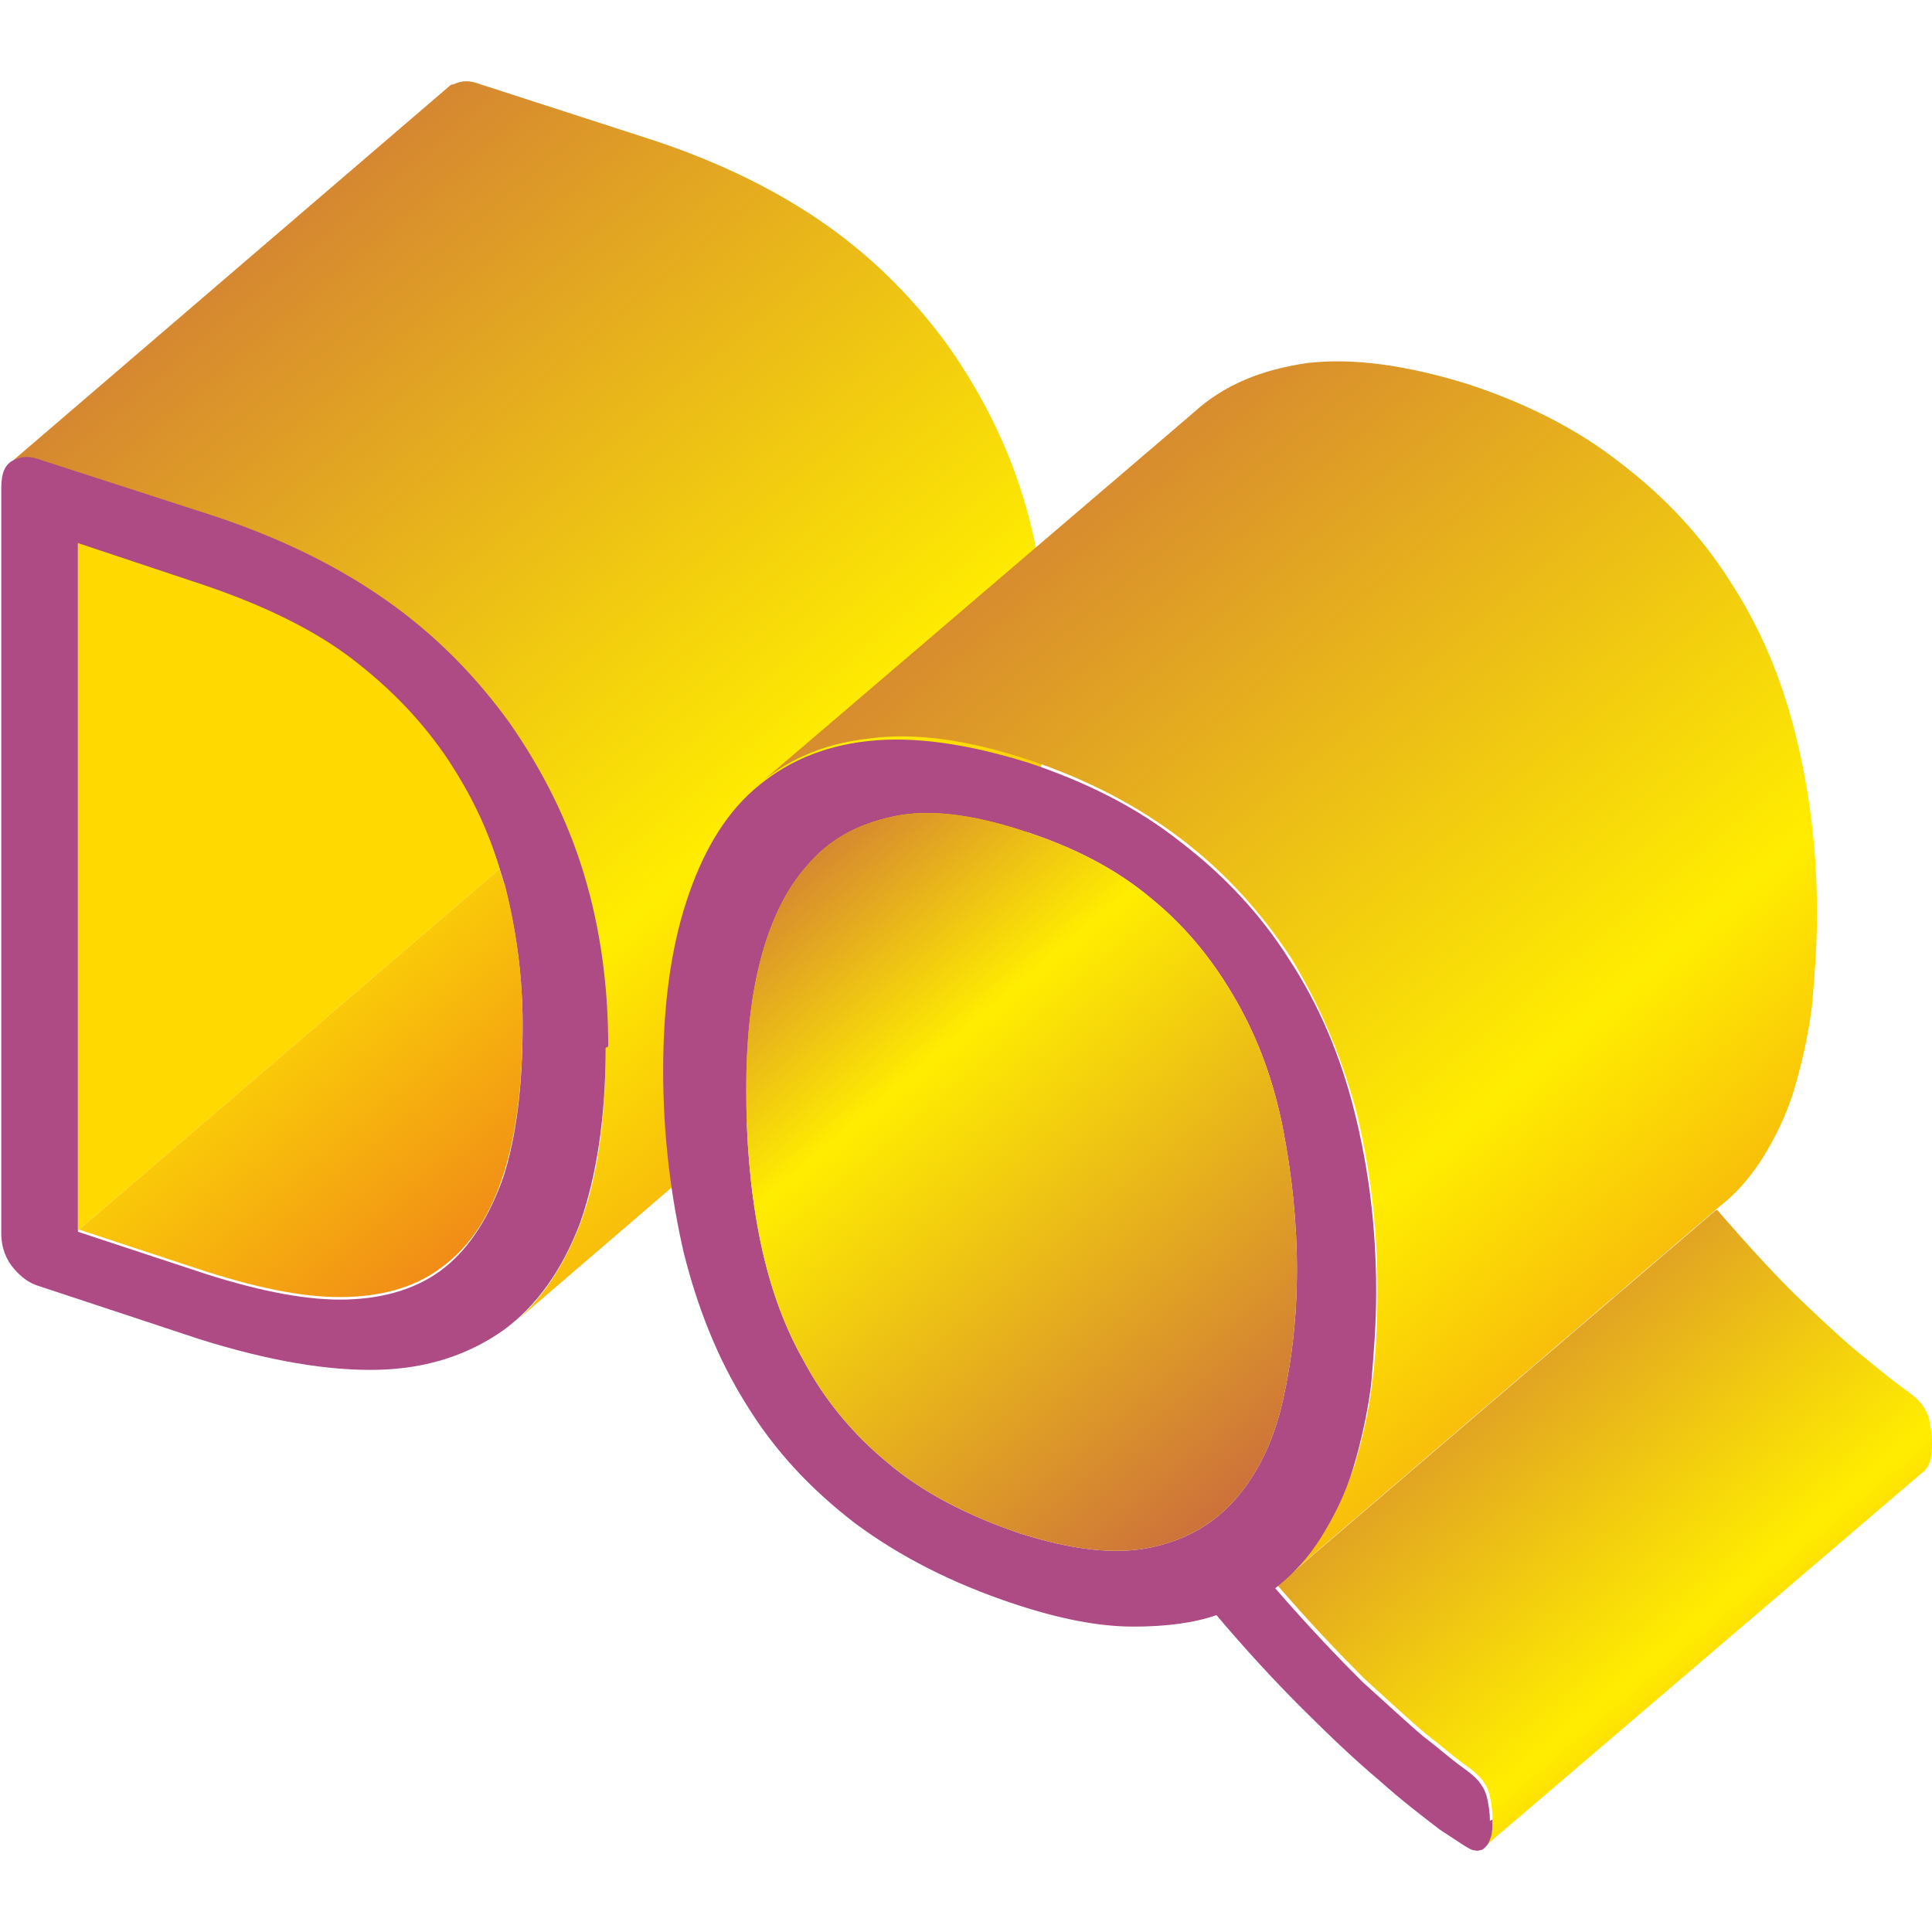
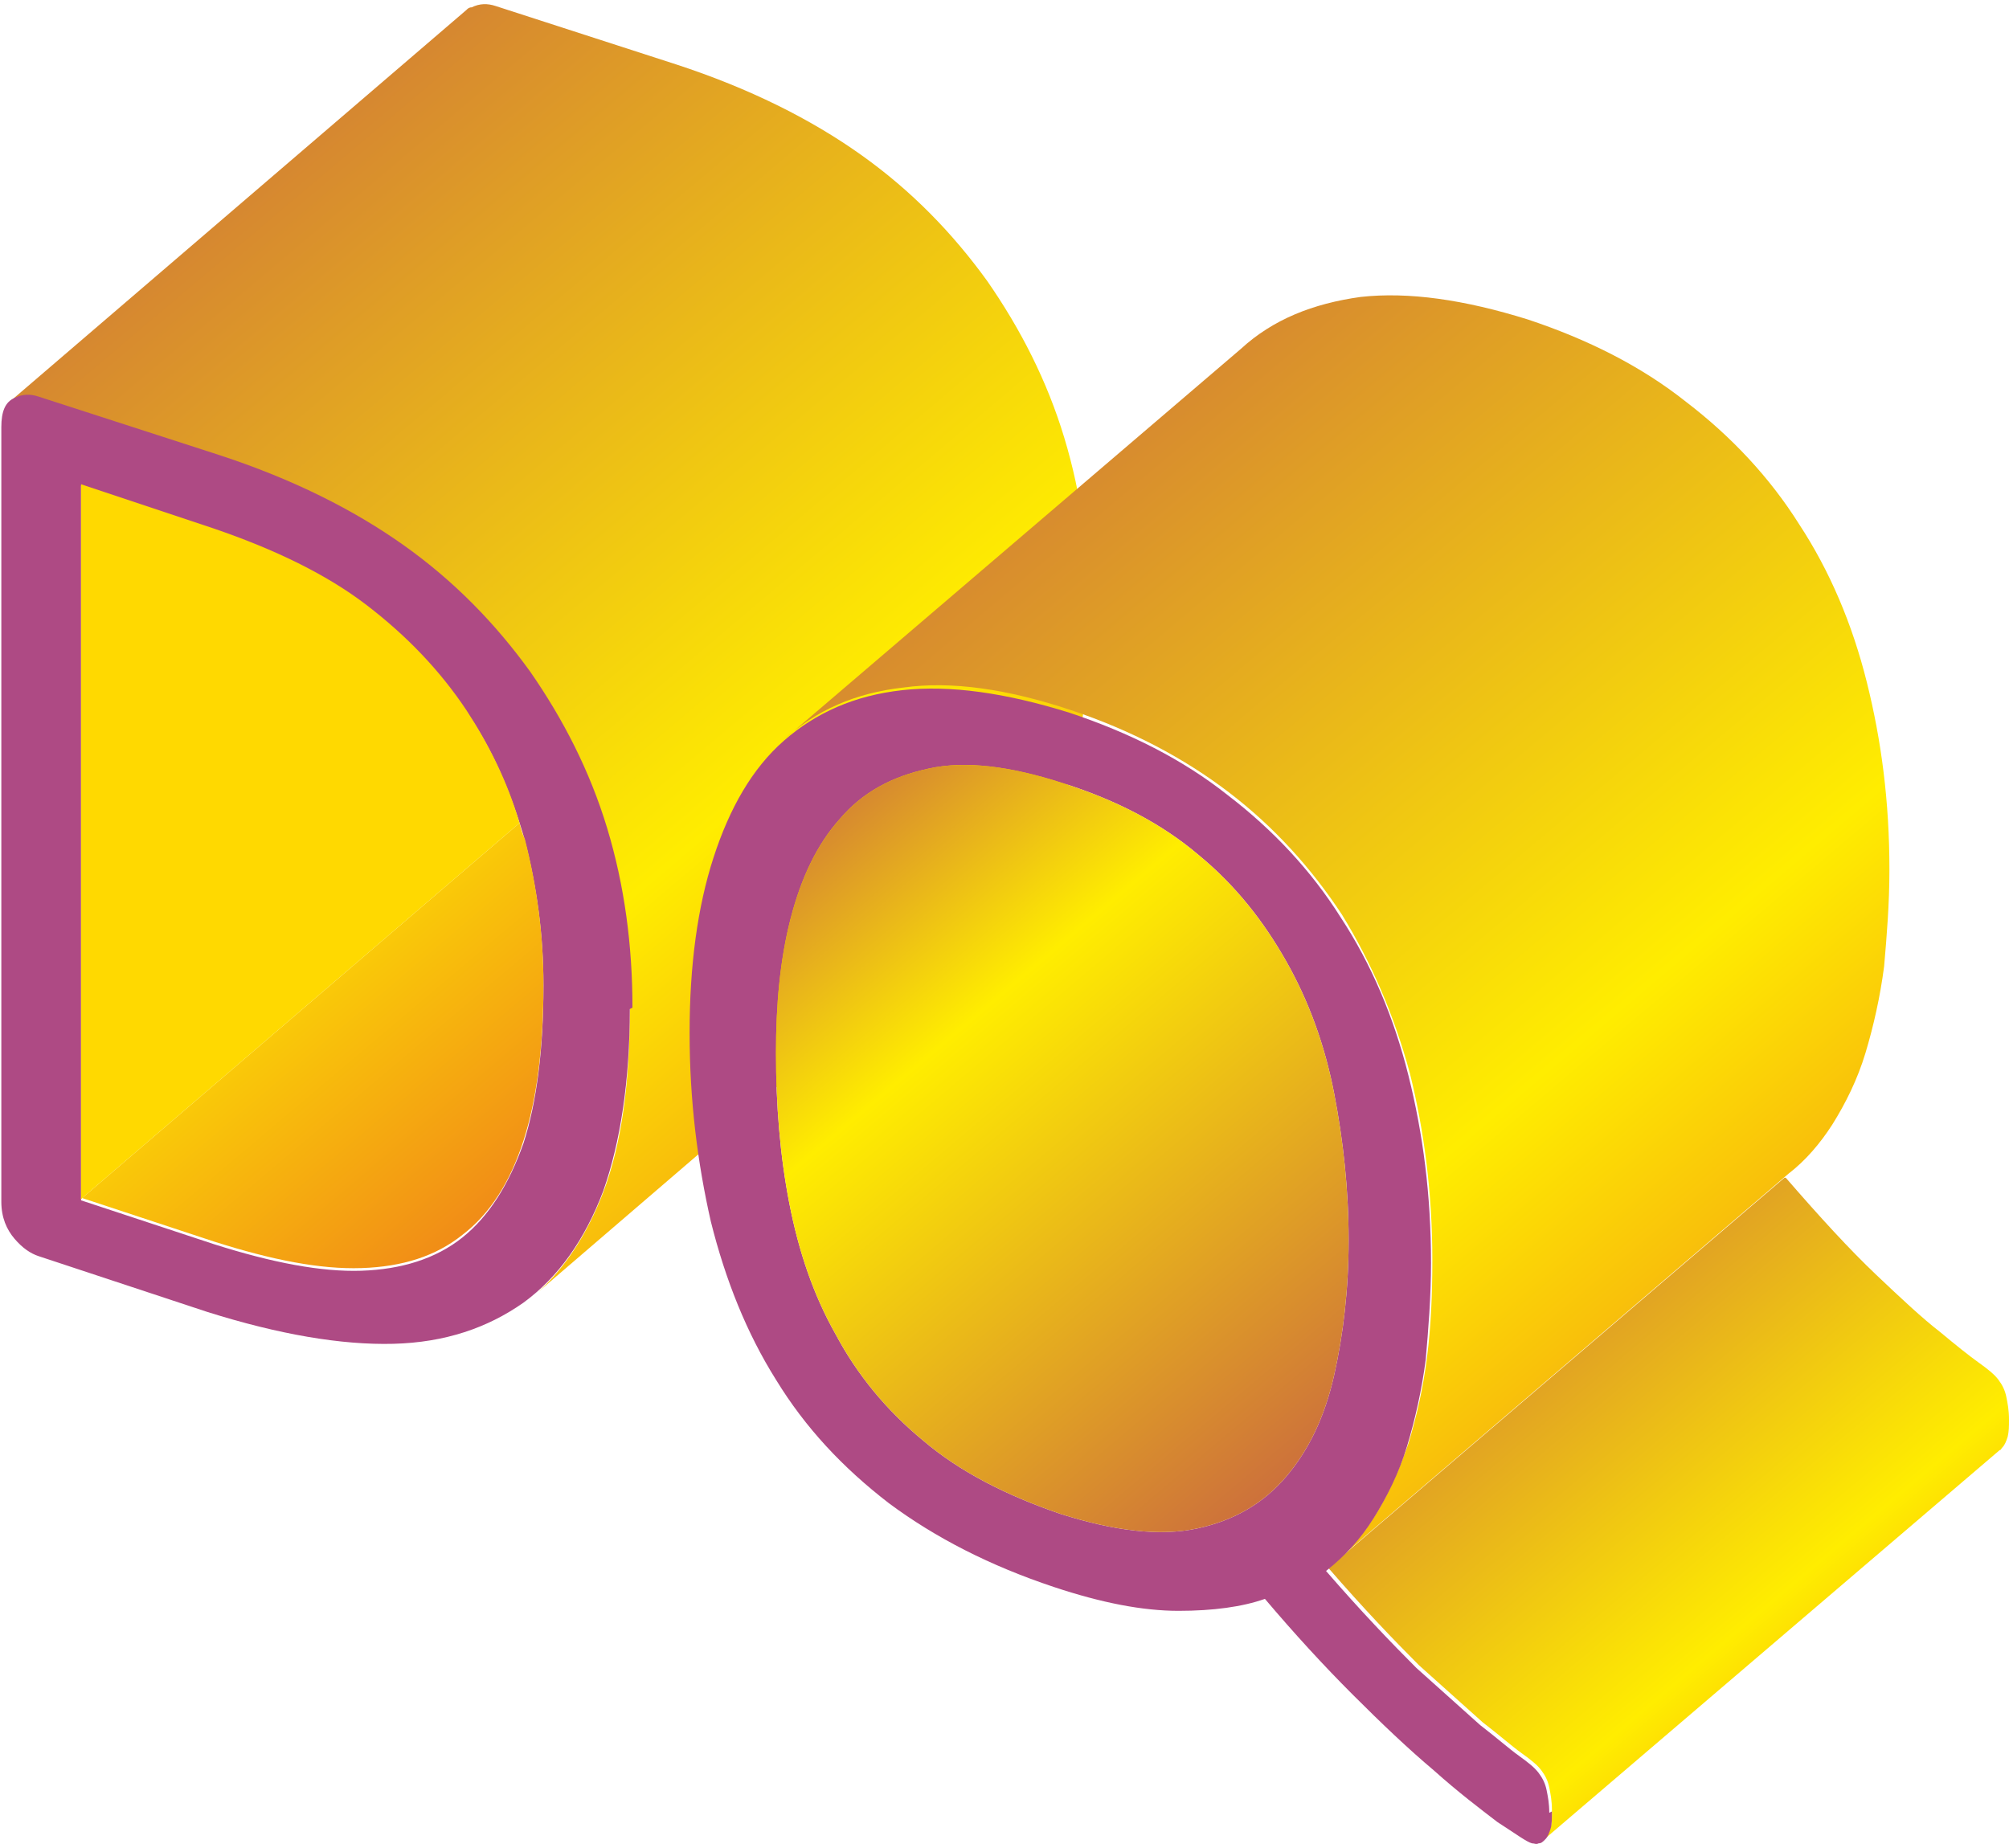
- <svg xmlns="http://www.w3.org/2000/svg" xmlns:xlink="http://www.w3.org/1999/xlink" xml:space="preserve" width="120px" height="120px" version="1.1" style="shape-rendering:geometricPrecision; text-rendering:geometricPrecision; image-rendering:optimizeQuality; fill-rule:evenodd; clip-rule:evenodd" viewBox="0 0 1512 1386">
+ <svg xmlns="http://www.w3.org/2000/svg" width="50" height="46" viewBox="0 0 1512 1386" shape-rendering="geometricPrecision" image-rendering="optimizeQuality" fill-rule="evenodd">
  <defs>
-     <style type="text/css">
-    
-     .fil6 {fill:#FFD900}
-     .fil2 {fill:#AE4A84;fill-rule:nonzero}
-     .fil3 {fill:url(#id0)}
-     .fil4 {fill:url(#id1)}
-     .fil1 {fill:url(#id2)}
-     .fil0 {fill:url(#id3)}
-     .fil5 {fill:url(#id4)}
-    
-   </style>
-     <linearGradient id="id0" gradientUnits="userSpaceOnUse" x1="1476.52" y1="1395.4" x2="1034.86" y2="872.762">
-       <stop offset="0" style="stop-color:#EF7F1A" />
-       <stop offset="0.349" style="stop-color:#FFED00" />
-       <stop offset="0.949" style="stop-color:#CC6F3C" />
-       <stop offset="1" style="stop-color:#CC6F3C" />
+     <linearGradient id="A" gradientUnits="userSpaceOnUse" x1="1476.52" y1="1395.4" x2="1034.86" y2="872.762">
+       <stop offset="0" stop-color="#ef7f1a" />
+       <stop offset=".349" stop-color="#ffed00" />
+       <stop offset=".949" stop-color="#cc6f3c" />
    </linearGradient>
-     <linearGradient id="id1" gradientUnits="userSpaceOnUse" x1="1023.98" y1="1127.45" x2="575.667" y2="596.929">
-       <stop offset="0" style="stop-color:#EF7F1A" />
-       <stop offset="0.059" style="stop-color:#CC6F3C" />
-       <stop offset="0.671" style="stop-color:#FFED00" />
-       <stop offset="1" style="stop-color:#CC6F3C" />
+     <linearGradient id="B" gradientUnits="userSpaceOnUse" x1="1023.98" y1="1127.45" x2="575.667" y2="596.929">
+       <stop offset="0" stop-color="#ef7f1a" />
+       <stop offset=".059" stop-color="#cc6f3c" />
+       <stop offset=".671" stop-color="#ffed00" />
+       <stop offset="1" stop-color="#cc6f3c" />
    </linearGradient>
-     <linearGradient id="id2" gradientUnits="userSpaceOnUse" xlink:href="#id0" x1="1398.9" y1="1160.31" x2="613.548" y2="230.976">
-   </linearGradient>
-     <linearGradient id="id3" gradientUnits="userSpaceOnUse" xlink:href="#id0" x1="805.595" y1="948.571" x2="21.024" y2="20.143">
-   </linearGradient>
-     <linearGradient id="id4" gradientUnits="userSpaceOnUse" x1="381.071" y1="958.69" x2="89.071" y2="613.119">
-       <stop offset="0" style="stop-color:#EF7F1A" />
-       <stop offset="0.831" style="stop-color:#FFED00" />
-       <stop offset="0.949" style="stop-color:#CC6F3C" />
-       <stop offset="1" style="stop-color:#CC6F3C" />
+     <linearGradient id="C" href="#A" x1="1398.9" y1="1160.31" x2="613.548" y2="230.976" />
+     <linearGradient id="D" href="#A" x1="805.595" y1="948.571" x2="21.024" y2="20.143" />
+     <linearGradient id="E" gradientUnits="userSpaceOnUse" x1="381.071" y1="958.69" x2="89.071" y2="613.119">
+       <stop offset="0" stop-color="#ef7f1a" />
+       <stop offset=".831" stop-color="#ffed00" />
+       <stop offset=".949" stop-color="#cc6f3c" />
    </linearGradient>
  </defs>
-   <g id="Layer_x0020_1">
-     <path class="fil0" d="M746 677l-341 293c21,-19 37,-44 49,-75 14,-37 20,-83 20,-137 0,-47 -6,-92 -19,-135 -13,-43 -32,-82 -58,-118 -26,-36 -57,-67 -95,-95 -38,-27 -84,-50 -139,-68l-136 -44c-6,-2 -12,-2 -18,1 -1,0 -2,1 -3,2l345 -296c1,-1 2,-2 4,-2 6,-3 12,-3 18,-1l136 44c55,18 101,41 139,68 38,27 69,59 95,95 25,36 45,75 58,118 13,43 19,88 19,135 0,54 -7,100 -20,137 -12,34 -30,60 -53,79z" />
-     <path class="fil1" d="M1005 1173c12,-10 22,-22 30,-35 10,-16 18,-34 25,-54 6,-20 11,-41 14,-65 3,-23 4,-48 4,-73 0,-50 -6,-97 -17,-141 -12,-44 -29,-83 -51,-119 -23,-35 -51,-66 -85,-92 -34,-26 -74,-47 -119,-62 -48,-16 -90,-22 -126,-17 -36,4 -66,17 -91,40l345 -295c24,-22 54,-34 90,-39 36,-4 78,2 126,17 45,15 85,35 119,62 34,26 63,57 85,92 23,35 40,75 51,119 11,44 17,90 17,141 0,26 -2,50 -4,73 -3,23 -8,45 -14,65 -6,20 -15,38 -25,54 -9,14 -20,27 -33,37l-341 292z" />
-     <path class="fil2" d="M409 739c0,-38 -5,-74 -14,-109 -10,-35 -24,-68 -44,-97 -20,-30 -45,-56 -75,-79 -30,-23 -69,-42 -116,-58l-99 -33 0 538 100 33c44,14 81,21 111,20 30,-1 56,-9 76,-25 20,-16 35,-40 46,-71 10,-31 15,-71 15,-118zm65 18c0,54 -7,100 -20,137 -14,37 -34,65 -60,84 -27,19 -59,30 -98,31 -39,1 -86,-7 -140,-24l-127 -42c-6,-2 -12,-6 -18,-13 -6,-7 -10,-16 -10,-28l0 -583c0,-12 3,-19 10,-22 6,-3 12,-3 18,-1l136 44c55,18 101,41 139,68 38,27 69,59 95,95 25,36 45,75 58,118 13,43 19,88 19,135z" />
-     <path class="fil3" d="M1343 884l-333 285c-3,3 -7,6 -10,9 26,30 49,54 68,73 20,18 36,33 48,43 13,10 22,18 29,23 7,5 12,9 15,13 3,4 5,8 6,13 1,5 2,10 2,17 0,5 0,10 -1,13 -1,3 -2,6 -4,8 -1,1 -1,1 -2,2l344 -294c1,0 1,-1 2,-2 2,-2 3,-5 4,-8 1,-4 1,-8 1,-13 0,-7 -1,-12 -2,-17 -1,-5 -3,-9 -6,-13 -3,-4 -8,-8 -15,-13 -7,-5 -17,-13 -29,-23 -13,-10 -29,-25 -48,-43 -20,-19 -42,-43 -68,-73z" />
-     <path class="fil2" d="M1015 931c0,-38 -4,-75 -11,-111 -7,-36 -19,-69 -36,-99 -17,-30 -38,-57 -66,-80 -27,-23 -61,-41 -102,-54 -40,-13 -74,-17 -101,-11 -28,6 -50,18 -67,38 -17,19 -29,44 -37,75 -8,31 -11,65 -11,101 0,39 3,77 10,113 7,36 18,69 35,99 16,30 38,57 66,80 27,23 62,41 103,55 41,13 75,17 103,11 28,-6 50,-19 67,-39 17,-20 29,-45 36,-76 7,-31 11,-65 11,-102zm153 430c0,5 0,10 -1,13 -1,3 -2,6 -4,8 -2,2 -3,3 -5,3 -2,1 -3,0 -5,0 -4,-1 -12,-7 -26,-16 -13,-10 -29,-22 -48,-39 -19,-16 -39,-35 -61,-57 -22,-22 -44,-46 -66,-72 -17,6 -39,9 -65,9 -27,0 -58,-6 -94,-18 -48,-16 -89,-37 -124,-63 -35,-27 -63,-57 -85,-93 -22,-35 -38,-75 -49,-119 -10,-44 -16,-91 -16,-142 0,-51 6,-95 18,-132 12,-37 29,-67 53,-88 24,-21 53,-34 89,-38 36,-4 78,2 126,17 45,15 85,35 119,62 34,26 63,57 85,92 23,35 40,75 51,119 11,44 17,90 17,141 0,26 -2,50 -4,73 -3,23 -8,45 -14,65 -6,20 -15,38 -25,54 -10,16 -22,29 -36,40 26,30 49,54 68,73 20,18 36,33 48,43 13,10 22,18 29,23 7,5 12,9 15,13 3,4 5,8 6,13 1,5 2,10 2,17z" />
-     <path class="fil4" d="M1015 931c0,-38 -4,-75 -11,-111 -7,-36 -19,-69 -36,-99 -17,-30 -38,-57 -66,-80 -27,-23 -61,-41 -102,-54 -40,-13 -74,-17 -101,-11 -28,6 -50,18 -67,38 -17,19 -29,44 -37,75 -8,31 -11,65 -11,101 0,39 3,77 10,113 7,36 18,69 35,99 16,30 38,57 66,80 27,23 62,41 103,55 41,13 75,17 103,11 28,-6 50,-19 67,-39 17,-20 29,-45 36,-76 7,-31 11,-65 11,-102z" />
-     <path class="fil5" d="M61 900l330 -283c1,4 2,8 4,12 9,35 14,72 14,109 0,48 -5,87 -15,118 -10,31 -25,55 -46,71 -20,16 -45,24 -76,25 -31,1 -67,-6 -111,-20l-100 -33z" />
-     <path class="fil6" d="M61 900l330 -283c-9,-31 -23,-59 -40,-85 -20,-30 -45,-56 -75,-79 -30,-23 -69,-42 -116,-58l-99 -33 0 538z" />
-   </g>
+   <path d="M746 677L405 970c21-19 37-44 49-75 14-37 20-83 20-137 0-47-6-92-19-135s-32-82-58-118-57-67-95-95c-38-27-84-50-139-68L27 298c-6-2-12-2-18 1-1 0-2 1-3 2L351 5c1-1 2-2 4-2 6-3 12-3 18-1l136 44c55 18 101 41 139 68s69 59 95 95c25 36 45 75 58 118s19 88 19 135c0 54-7 100-20 137-12 34-30 60-53 79z" fill="url(#D)" />
+   <path d="M1005 1173c12-10 22-22 30-35 10-16 18-34 25-54 6-20 11-41 14-65 3-23 4-48 4-73 0-50-6-97-17-141-12-44-29-83-51-119-23-35-51-66-85-92s-74-47-119-62c-48-16-90-22-126-17-36 4-66 17-91 40l345-295c24-22 54-34 90-39 36-4 78 2 126 17 45 15 85 35 119 62 34 26 63 57 85 92 23 35 40 75 51 119s17 90 17 141c0 26-2 50-4 73-3 23-8 45-14 65s-15 38-25 54c-9 14-20 27-33 37l-341 292z" fill="url(#C)" />
+   <path d="M409 739c0-38-5-74-14-109-10-35-24-68-44-97-20-30-45-56-75-79s-69-42-116-58l-99-33v538l100 33c44 14 81 21 111 20s56-9 76-25 35-40 46-71c10-31 15-71 15-118zm65 18c0 54-7 100-20 137-14 37-34 65-60 84-27 19-59 30-98 31s-86-7-140-24L29 943c-6-2-12-6-18-13S1 914 1 902V319c0-12 3-19 10-22 6-3 12-3 18-1l136 44c55 18 101 41 139 68s69 59 95 95c25 36 45 75 58 118s19 88 19 135z" fill="#ae4a84" fill-rule="nonzero" />
+   <path d="M1343 884l-333 285c-3 3-7 6-10 9 26 30 49 54 68 73l48 43c13 10 22 18 29 23s12 9 15 13 5 8 6 13 2 10 2 17c0 5 0 10-1 13s-2 6-4 8l-2 2 344-294c1 0 1-1 2-2 2-2 3-5 4-8 1-4 1-8 1-13 0-7-1-12-2-17s-3-9-6-13-8-8-15-13-17-13-29-23c-13-10-29-25-48-43-20-19-42-43-68-73z" fill="url(#A)" />
+   <path d="M1015 931c0-38-4-75-11-111s-19-69-36-99-38-57-66-80c-27-23-61-41-102-54-40-13-74-17-101-11-28 6-50 18-67 38-17 19-29 44-37 75s-11 65-11 101c0 39 3 77 10 113s18 69 35 99c16 30 38 57 66 80 27 23 62 41 103 55 41 13 75 17 103 11s50-19 67-39 29-45 36-76 11-65 11-102zm153 430c0 5 0 10-1 13s-2 6-4 8-3 3-5 3c-2 1-3 0-5 0-4-1-12-7-26-16-13-10-29-22-48-39-19-16-39-35-61-57s-44-46-66-72c-17 6-39 9-65 9-27 0-58-6-94-18-48-16-89-37-124-63-35-27-63-57-85-93-22-35-38-75-49-119-10-44-16-91-16-142s6-95 18-132 29-67 53-88 53-34 89-38 78 2 126 17c45 15 85 35 119 62 34 26 63 57 85 92 23 35 40 75 51 119s17 90 17 141c0 26-2 50-4 73-3 23-8 45-14 65s-15 38-25 54-22 29-36 40c26 30 49 54 68 73l48 43c13 10 22 18 29 23s12 9 15 13 5 8 6 13 2 10 2 17z" fill="#ae4a84" fill-rule="nonzero" />
+   <path d="M1015 931c0-38-4-75-11-111s-19-69-36-99-38-57-66-80c-27-23-61-41-102-54-40-13-74-17-101-11-28 6-50 18-67 38-17 19-29 44-37 75s-11 65-11 101c0 39 3 77 10 113s18 69 35 99c16 30 38 57 66 80 27 23 62 41 103 55 41 13 75 17 103 11s50-19 67-39 29-45 36-76 11-65 11-102z" fill="url(#B)" />
+   <path d="M61 900l330-283c1 4 2 8 4 12 9 35 14 72 14 109 0 48-5 87-15 118s-25 55-46 71c-20 16-45 24-76 25s-67-6-111-20L61 899z" fill="url(#E)" />
+   <path d="M61 900l330-283c-9-31-23-59-40-85-20-30-45-56-75-79s-69-42-116-58l-99-33v538z" fill="#ffd900" />
</svg>
